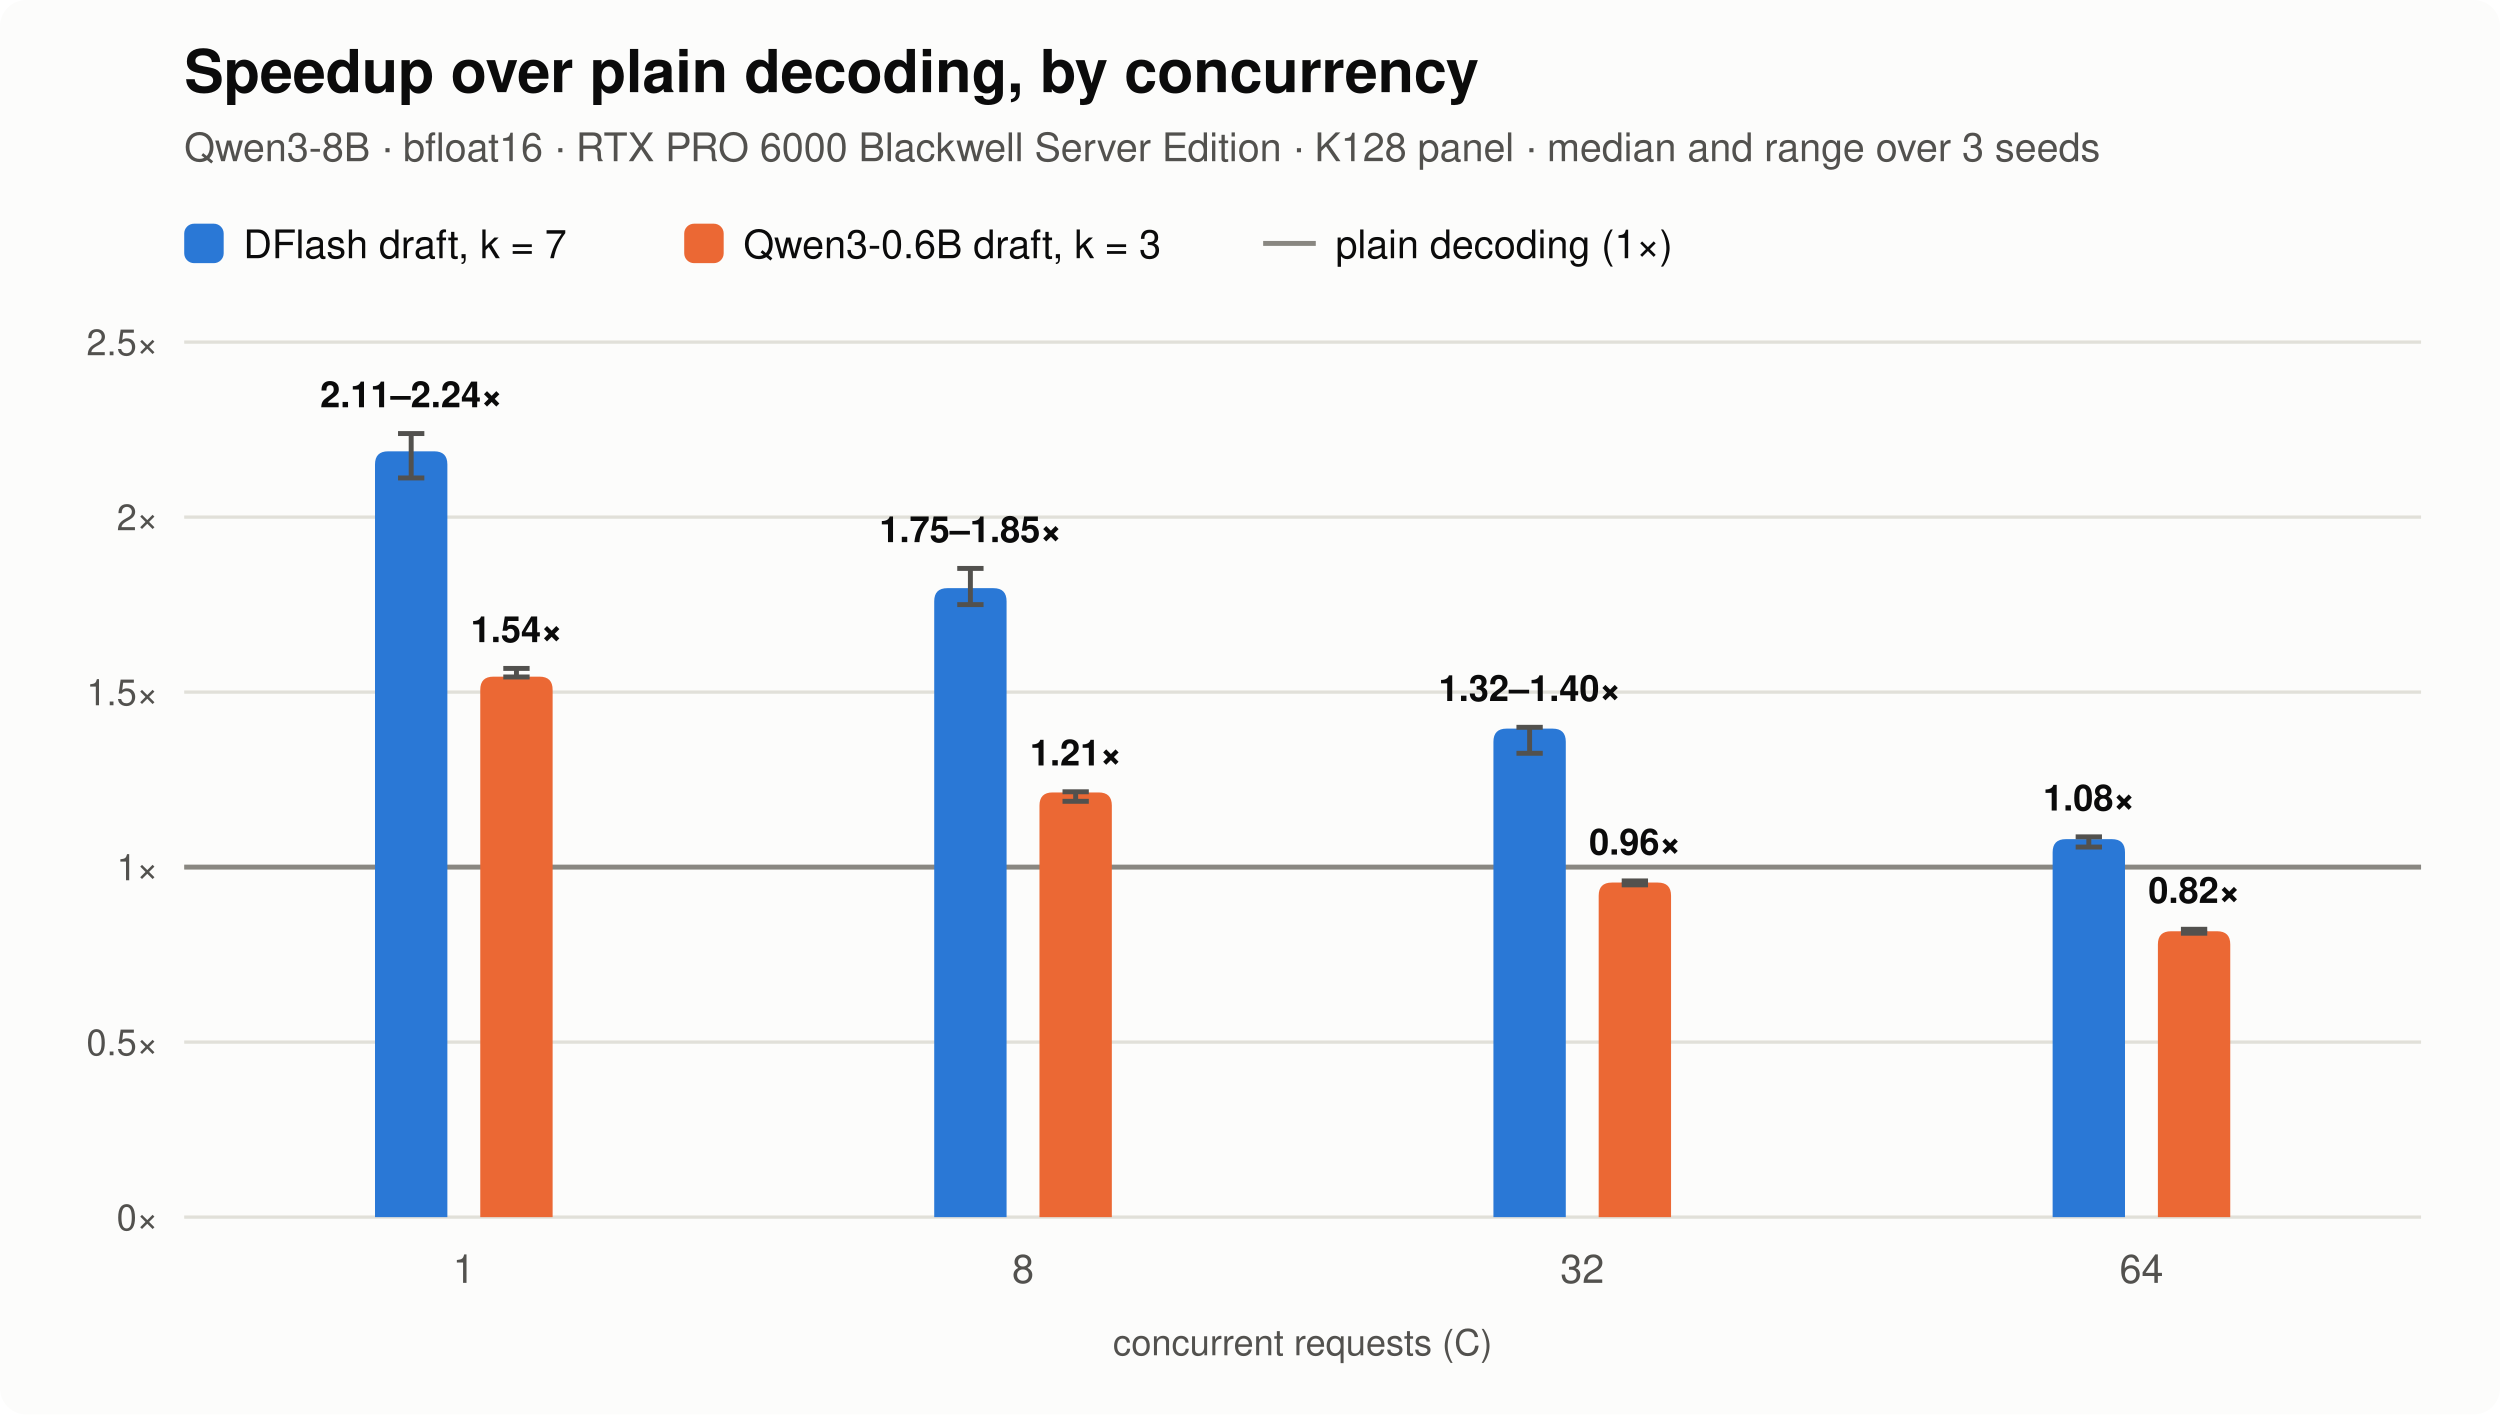
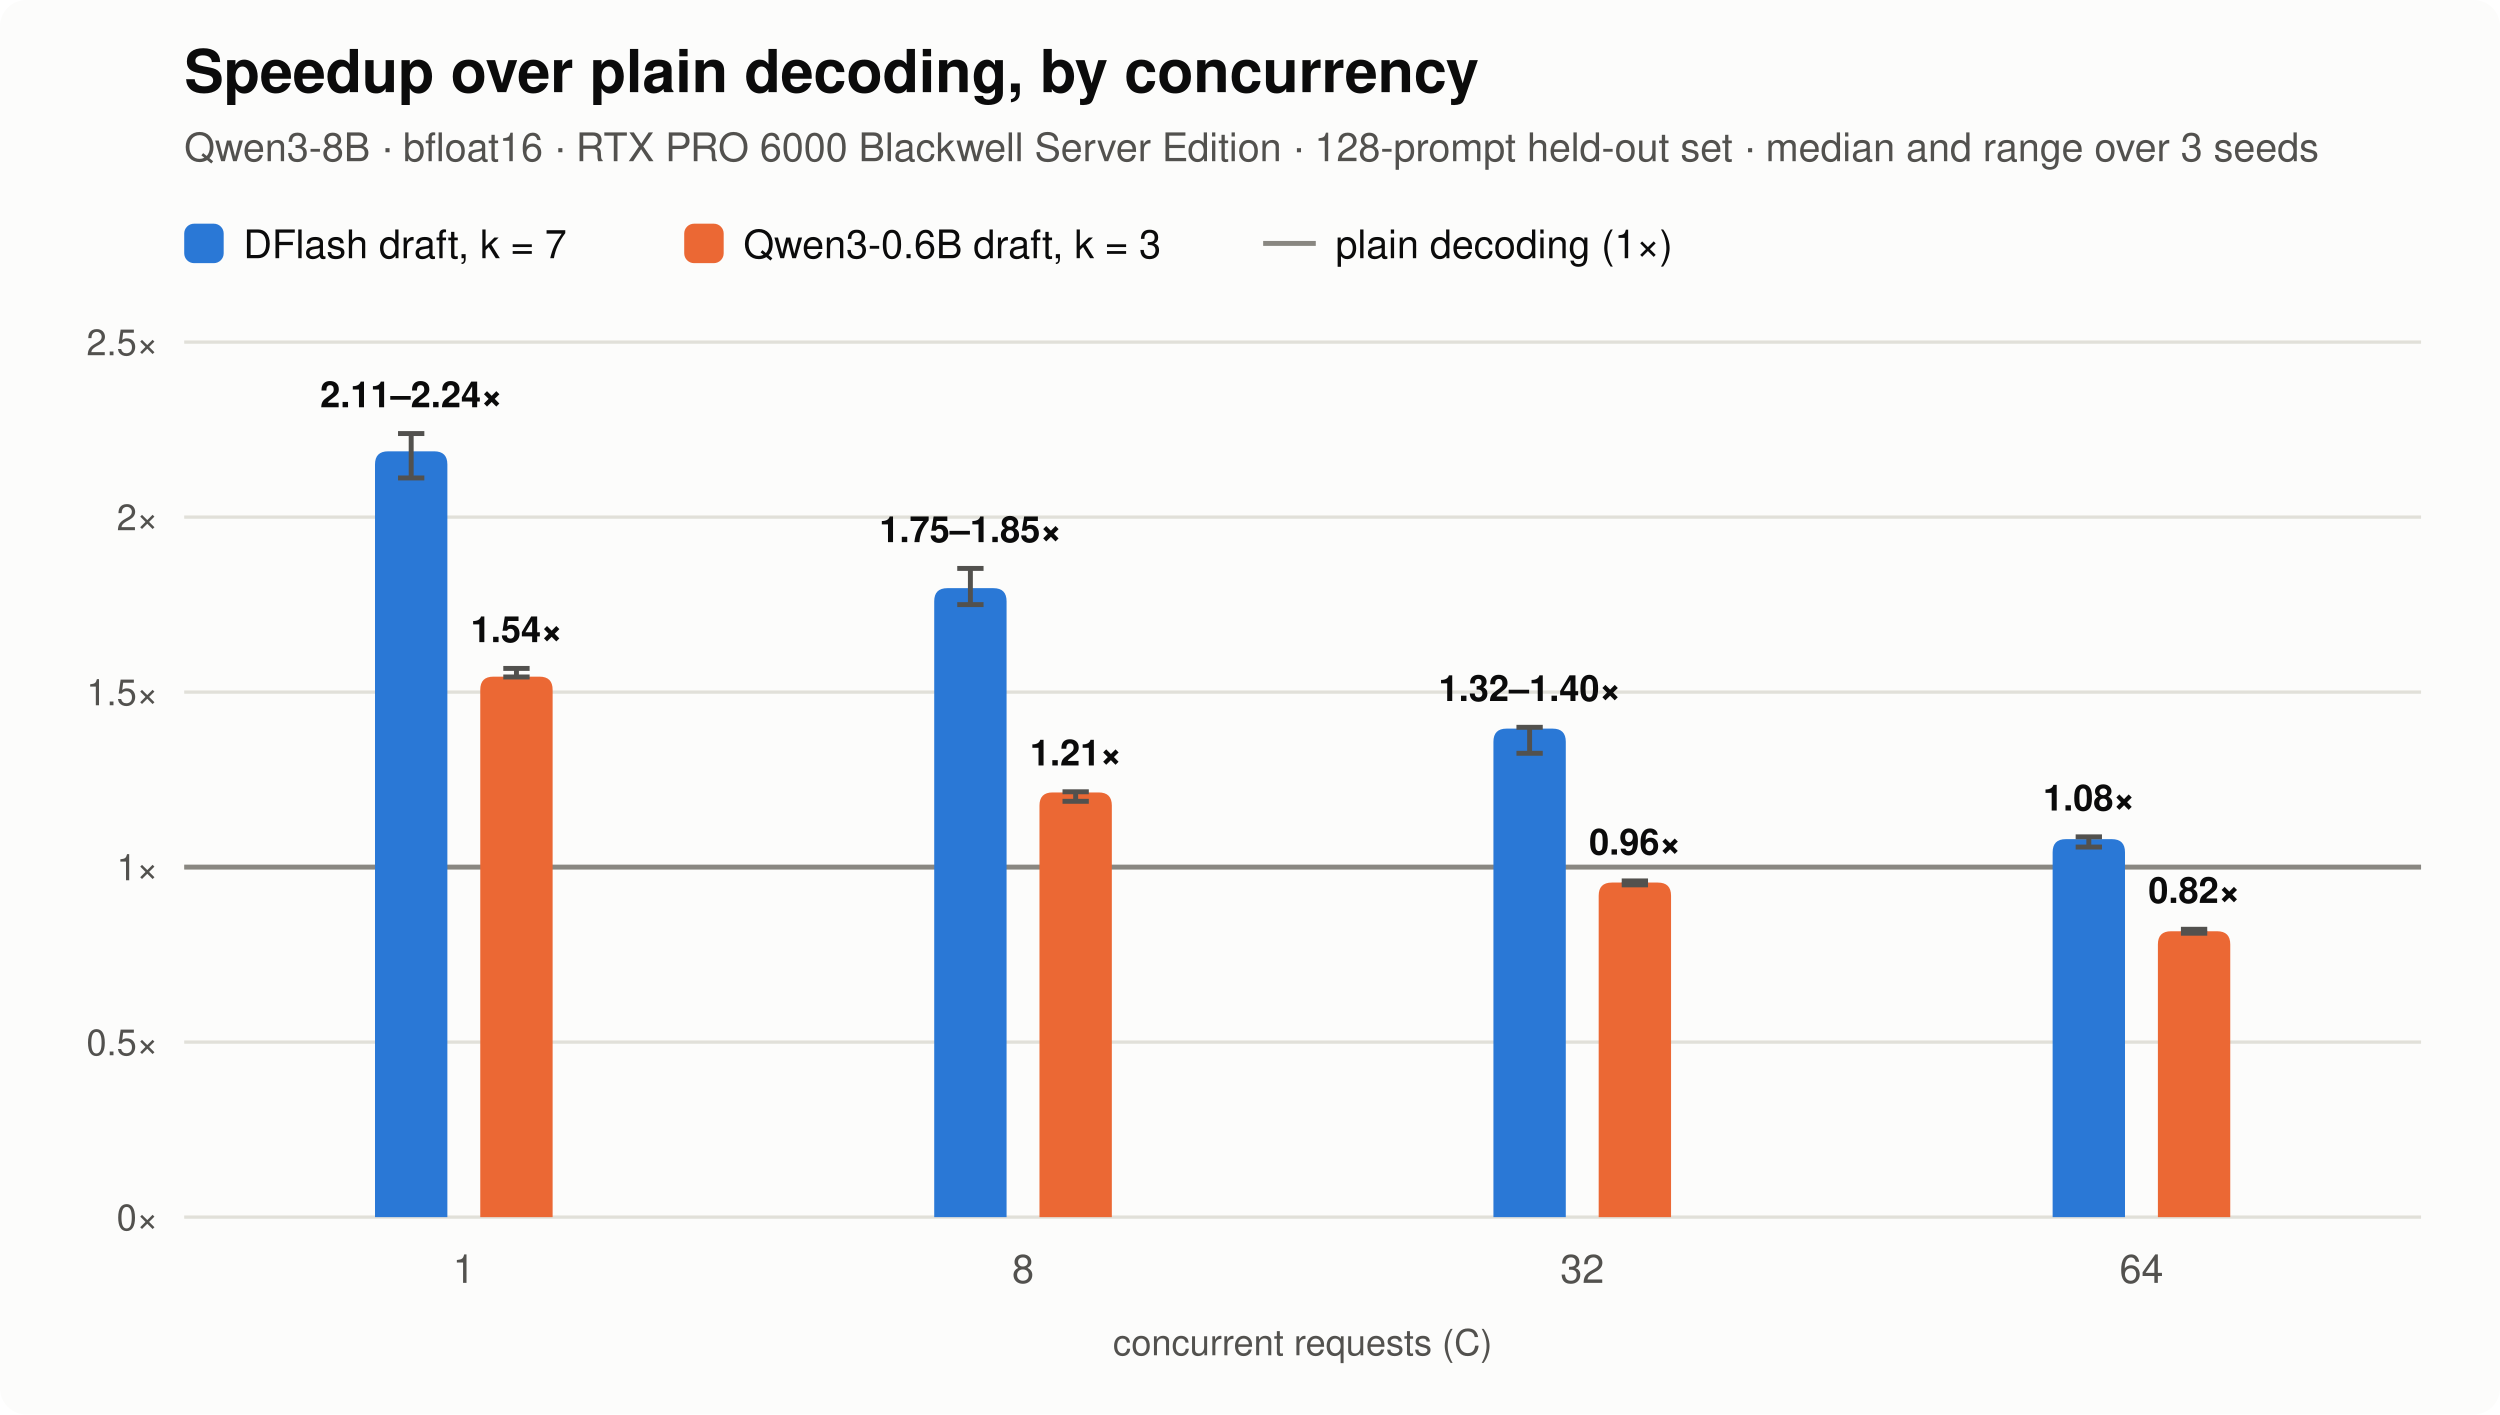
<svg xmlns="http://www.w3.org/2000/svg" viewBox="0 0 760 430" width="760" height="430" role="img">
  <rect width="760" height="430" fill="#fcfcfb" rx="8" />
  <text x="56.0" y="28.0" font-size="18" fill="#0b0b0b" text-anchor="start" font-weight="600" font-family="-apple-system, BlinkMacSystemFont, Segoe UI, Helvetica, Arial, sans-serif">Speedup over plain decoding, by concurrency</text>
-   <text x="56.0" y="49.0" font-size="12" fill="#52514e" text-anchor="start" font-weight="normal" font-family="-apple-system, BlinkMacSystemFont, Segoe UI, Helvetica, Arial, sans-serif">Qwen3-8B · bfloat16 · RTX PRO 6000 Blackwell Server Edition · K128 panel · median and range over 3 seeds</text>
+   <text x="56.0" y="49.0" font-size="12" fill="#52514e" text-anchor="start" font-weight="normal" font-family="-apple-system, BlinkMacSystemFont, Segoe UI, Helvetica, Arial, sans-serif">Qwen3-8B · bfloat16 · RTX PRO 6000 Blackwell Server Edition · 128-prompt held-out set · median and range over 3 seeds</text>
  <rect x="56" y="68" width="12" height="12" rx="3" fill="#2a78d6" />
  <text x="74.0" y="78.5" font-size="12" fill="#0b0b0b" text-anchor="start" font-weight="normal" font-family="-apple-system, BlinkMacSystemFont, Segoe UI, Helvetica, Arial, sans-serif">DFlash draft, k = 7</text>
  <rect x="208.0" y="68" width="12" height="12" rx="3" fill="#eb6834" />
  <text x="226.0" y="78.5" font-size="12" fill="#0b0b0b" text-anchor="start" font-weight="normal" font-family="-apple-system, BlinkMacSystemFont, Segoe UI, Helvetica, Arial, sans-serif">Qwen3-0.6B draft, k = 3</text>
  <line x1="384.0" y1="74" x2="400.0" y2="74" stroke="#898781" stroke-width="1.5" />
  <text x="406.0" y="78.5" font-size="12" fill="#0b0b0b" text-anchor="start" font-weight="normal" font-family="-apple-system, BlinkMacSystemFont, Segoe UI, Helvetica, Arial, sans-serif">plain decoding (1×)</text>
  <line x1="56" y1="370.0" x2="736" y2="370.0" stroke="#e1e0d9" stroke-width="1" />
  <text x="48.0" y="374.0" font-size="11" fill="#52514e" text-anchor="end" font-weight="normal" font-family="-apple-system, BlinkMacSystemFont, Segoe UI, Helvetica, Arial, sans-serif">0×</text>
  <line x1="56" y1="316.8" x2="736" y2="316.8" stroke="#e1e0d9" stroke-width="1" />
  <text x="48.0" y="320.8" font-size="11" fill="#52514e" text-anchor="end" font-weight="normal" font-family="-apple-system, BlinkMacSystemFont, Segoe UI, Helvetica, Arial, sans-serif">0.5×</text>
  <line x1="56" y1="263.6" x2="736" y2="263.6" stroke="#e1e0d9" stroke-width="1" />
  <text x="48.0" y="267.6" font-size="11" fill="#52514e" text-anchor="end" font-weight="normal" font-family="-apple-system, BlinkMacSystemFont, Segoe UI, Helvetica, Arial, sans-serif">1×</text>
  <line x1="56" y1="210.4" x2="736" y2="210.4" stroke="#e1e0d9" stroke-width="1" />
  <text x="48.0" y="214.4" font-size="11" fill="#52514e" text-anchor="end" font-weight="normal" font-family="-apple-system, BlinkMacSystemFont, Segoe UI, Helvetica, Arial, sans-serif">1.5×</text>
  <line x1="56" y1="157.2" x2="736" y2="157.2" stroke="#e1e0d9" stroke-width="1" />
  <text x="48.0" y="161.2" font-size="11" fill="#52514e" text-anchor="end" font-weight="normal" font-family="-apple-system, BlinkMacSystemFont, Segoe UI, Helvetica, Arial, sans-serif">2×</text>
  <line x1="56" y1="104.0" x2="736" y2="104.0" stroke="#e1e0d9" stroke-width="1" />
  <text x="48.0" y="108.0" font-size="11" fill="#52514e" text-anchor="end" font-weight="normal" font-family="-apple-system, BlinkMacSystemFont, Segoe UI, Helvetica, Arial, sans-serif">2.5×</text>
  <line x1="56" y1="263.6" x2="736" y2="263.6" stroke="#898781" stroke-width="1.5" />
  <path d="M114.0,370.0 V141.2 Q114.0,137.2 118.0,137.2 H132.0 Q136.0,137.2 136.0,141.2 V370.0 Z" fill="#2a78d6" />
  <line x1="121.0" y1="145.3" x2="129.0" y2="145.3" stroke="#52514e" stroke-width="1.5" />
  <line x1="121.0" y1="131.8" x2="129.0" y2="131.8" stroke="#52514e" stroke-width="1.5" />
  <line x1="125.0" y1="131.8" x2="125.0" y2="145.3" stroke="#52514e" stroke-width="1.5" />
  <text x="125.0" y="123.8" font-size="11" fill="#0b0b0b" text-anchor="middle" font-weight="600" font-family="-apple-system, BlinkMacSystemFont, Segoe UI, Helvetica, Arial, sans-serif">2.11–2.24×</text>
  <path d="M146.0,370.0 V209.7 Q146.0,205.7 150.0,205.7 H164.0 Q168.0,205.7 168.0,209.7 V370.0 Z" fill="#eb6834" />
  <line x1="153.0" y1="205.8" x2="161.0" y2="205.8" stroke="#52514e" stroke-width="1.5" />
  <line x1="153.0" y1="203.2" x2="161.0" y2="203.2" stroke="#52514e" stroke-width="1.5" />
  <line x1="157.0" y1="203.2" x2="157.0" y2="205.8" stroke="#52514e" stroke-width="1.5" />
  <text x="157.0" y="195.2" font-size="11" fill="#0b0b0b" text-anchor="middle" font-weight="600" font-family="-apple-system, BlinkMacSystemFont, Segoe UI, Helvetica, Arial, sans-serif">1.54×</text>
  <text x="141.0" y="390.0" font-size="12" fill="#52514e" text-anchor="middle" font-weight="normal" font-family="-apple-system, BlinkMacSystemFont, Segoe UI, Helvetica, Arial, sans-serif">1</text>
  <path d="M284.0,370.0 V182.8 Q284.0,178.8 288.0,178.8 H302.0 Q306.0,178.8 306.0,182.8 V370.0 Z" fill="#2a78d6" />
  <line x1="291.0" y1="183.8" x2="299.0" y2="183.8" stroke="#52514e" stroke-width="1.5" />
  <line x1="291.0" y1="172.8" x2="299.0" y2="172.8" stroke="#52514e" stroke-width="1.5" />
  <line x1="295.0" y1="172.8" x2="295.0" y2="183.8" stroke="#52514e" stroke-width="1.5" />
  <text x="295.0" y="164.8" font-size="11" fill="#0b0b0b" text-anchor="middle" font-weight="600" font-family="-apple-system, BlinkMacSystemFont, Segoe UI, Helvetica, Arial, sans-serif">1.75–1.85×</text>
  <path d="M316.0,370.0 V244.9 Q316.0,240.9 320.0,240.9 H334.0 Q338.0,240.9 338.0,244.9 V370.0 Z" fill="#eb6834" />
  <line x1="323.0" y1="243.6" x2="331.0" y2="243.6" stroke="#52514e" stroke-width="1.5" />
  <line x1="323.0" y1="240.7" x2="331.0" y2="240.7" stroke="#52514e" stroke-width="1.5" />
  <line x1="327.0" y1="240.7" x2="327.0" y2="243.6" stroke="#52514e" stroke-width="1.5" />
  <text x="327.0" y="232.7" font-size="11" fill="#0b0b0b" text-anchor="middle" font-weight="600" font-family="-apple-system, BlinkMacSystemFont, Segoe UI, Helvetica, Arial, sans-serif">1.21×</text>
  <text x="311.0" y="390.0" font-size="12" fill="#52514e" text-anchor="middle" font-weight="normal" font-family="-apple-system, BlinkMacSystemFont, Segoe UI, Helvetica, Arial, sans-serif">8</text>
  <path d="M454.0,370.0 V225.5 Q454.0,221.5 458.0,221.5 H472.0 Q476.0,221.5 476.0,225.5 V370.0 Z" fill="#2a78d6" />
  <line x1="461.0" y1="229.0" x2="469.0" y2="229.0" stroke="#52514e" stroke-width="1.5" />
  <line x1="461.0" y1="221.1" x2="469.0" y2="221.1" stroke="#52514e" stroke-width="1.5" />
  <line x1="465.0" y1="221.1" x2="465.0" y2="229.0" stroke="#52514e" stroke-width="1.5" />
  <text x="465.0" y="213.1" font-size="11" fill="#0b0b0b" text-anchor="middle" font-weight="600" font-family="-apple-system, BlinkMacSystemFont, Segoe UI, Helvetica, Arial, sans-serif">1.32–1.40×</text>
  <path d="M486.0,370.0 V272.3 Q486.0,268.3 490.0,268.3 H504.0 Q508.0,268.3 508.0,272.3 V370.0 Z" fill="#eb6834" />
  <line x1="493.0" y1="269.0" x2="501.0" y2="269.0" stroke="#52514e" stroke-width="1.5" />
  <line x1="493.0" y1="267.8" x2="501.0" y2="267.8" stroke="#52514e" stroke-width="1.5" />
  <line x1="497.0" y1="267.8" x2="497.0" y2="269.0" stroke="#52514e" stroke-width="1.5" />
  <text x="497.0" y="259.8" font-size="11" fill="#0b0b0b" text-anchor="middle" font-weight="600" font-family="-apple-system, BlinkMacSystemFont, Segoe UI, Helvetica, Arial, sans-serif">0.96×</text>
  <text x="481.0" y="390.0" font-size="12" fill="#52514e" text-anchor="middle" font-weight="normal" font-family="-apple-system, BlinkMacSystemFont, Segoe UI, Helvetica, Arial, sans-serif">32</text>
  <path d="M624.0,370.0 V259.1 Q624.0,255.1 628.0,255.1 H642.0 Q646.0,255.1 646.0,259.1 V370.0 Z" fill="#2a78d6" />
  <line x1="631.0" y1="257.5" x2="639.0" y2="257.5" stroke="#52514e" stroke-width="1.5" />
  <line x1="631.0" y1="254.4" x2="639.0" y2="254.4" stroke="#52514e" stroke-width="1.5" />
  <line x1="635.0" y1="254.4" x2="635.0" y2="257.5" stroke="#52514e" stroke-width="1.5" />
  <text x="635.0" y="246.4" font-size="11" fill="#0b0b0b" text-anchor="middle" font-weight="600" font-family="-apple-system, BlinkMacSystemFont, Segoe UI, Helvetica, Arial, sans-serif">1.08×</text>
  <path d="M656.0,370.0 V287.1 Q656.0,283.1 660.0,283.1 H674.0 Q678.0,283.1 678.0,287.1 V370.0 Z" fill="#eb6834" />
  <line x1="663.0" y1="283.7" x2="671.0" y2="283.7" stroke="#52514e" stroke-width="1.5" />
  <line x1="663.0" y1="282.5" x2="671.0" y2="282.5" stroke="#52514e" stroke-width="1.5" />
  <line x1="667.0" y1="282.5" x2="667.0" y2="283.7" stroke="#52514e" stroke-width="1.5" />
  <text x="667.0" y="274.5" font-size="11" fill="#0b0b0b" text-anchor="middle" font-weight="600" font-family="-apple-system, BlinkMacSystemFont, Segoe UI, Helvetica, Arial, sans-serif">0.82×</text>
  <text x="651.0" y="390.0" font-size="12" fill="#52514e" text-anchor="middle" font-weight="normal" font-family="-apple-system, BlinkMacSystemFont, Segoe UI, Helvetica, Arial, sans-serif">64</text>
  <text x="396.0" y="412.0" font-size="11" fill="#52514e" text-anchor="middle" font-weight="normal" font-family="-apple-system, BlinkMacSystemFont, Segoe UI, Helvetica, Arial, sans-serif">concurrent requests (C)</text>
</svg>
